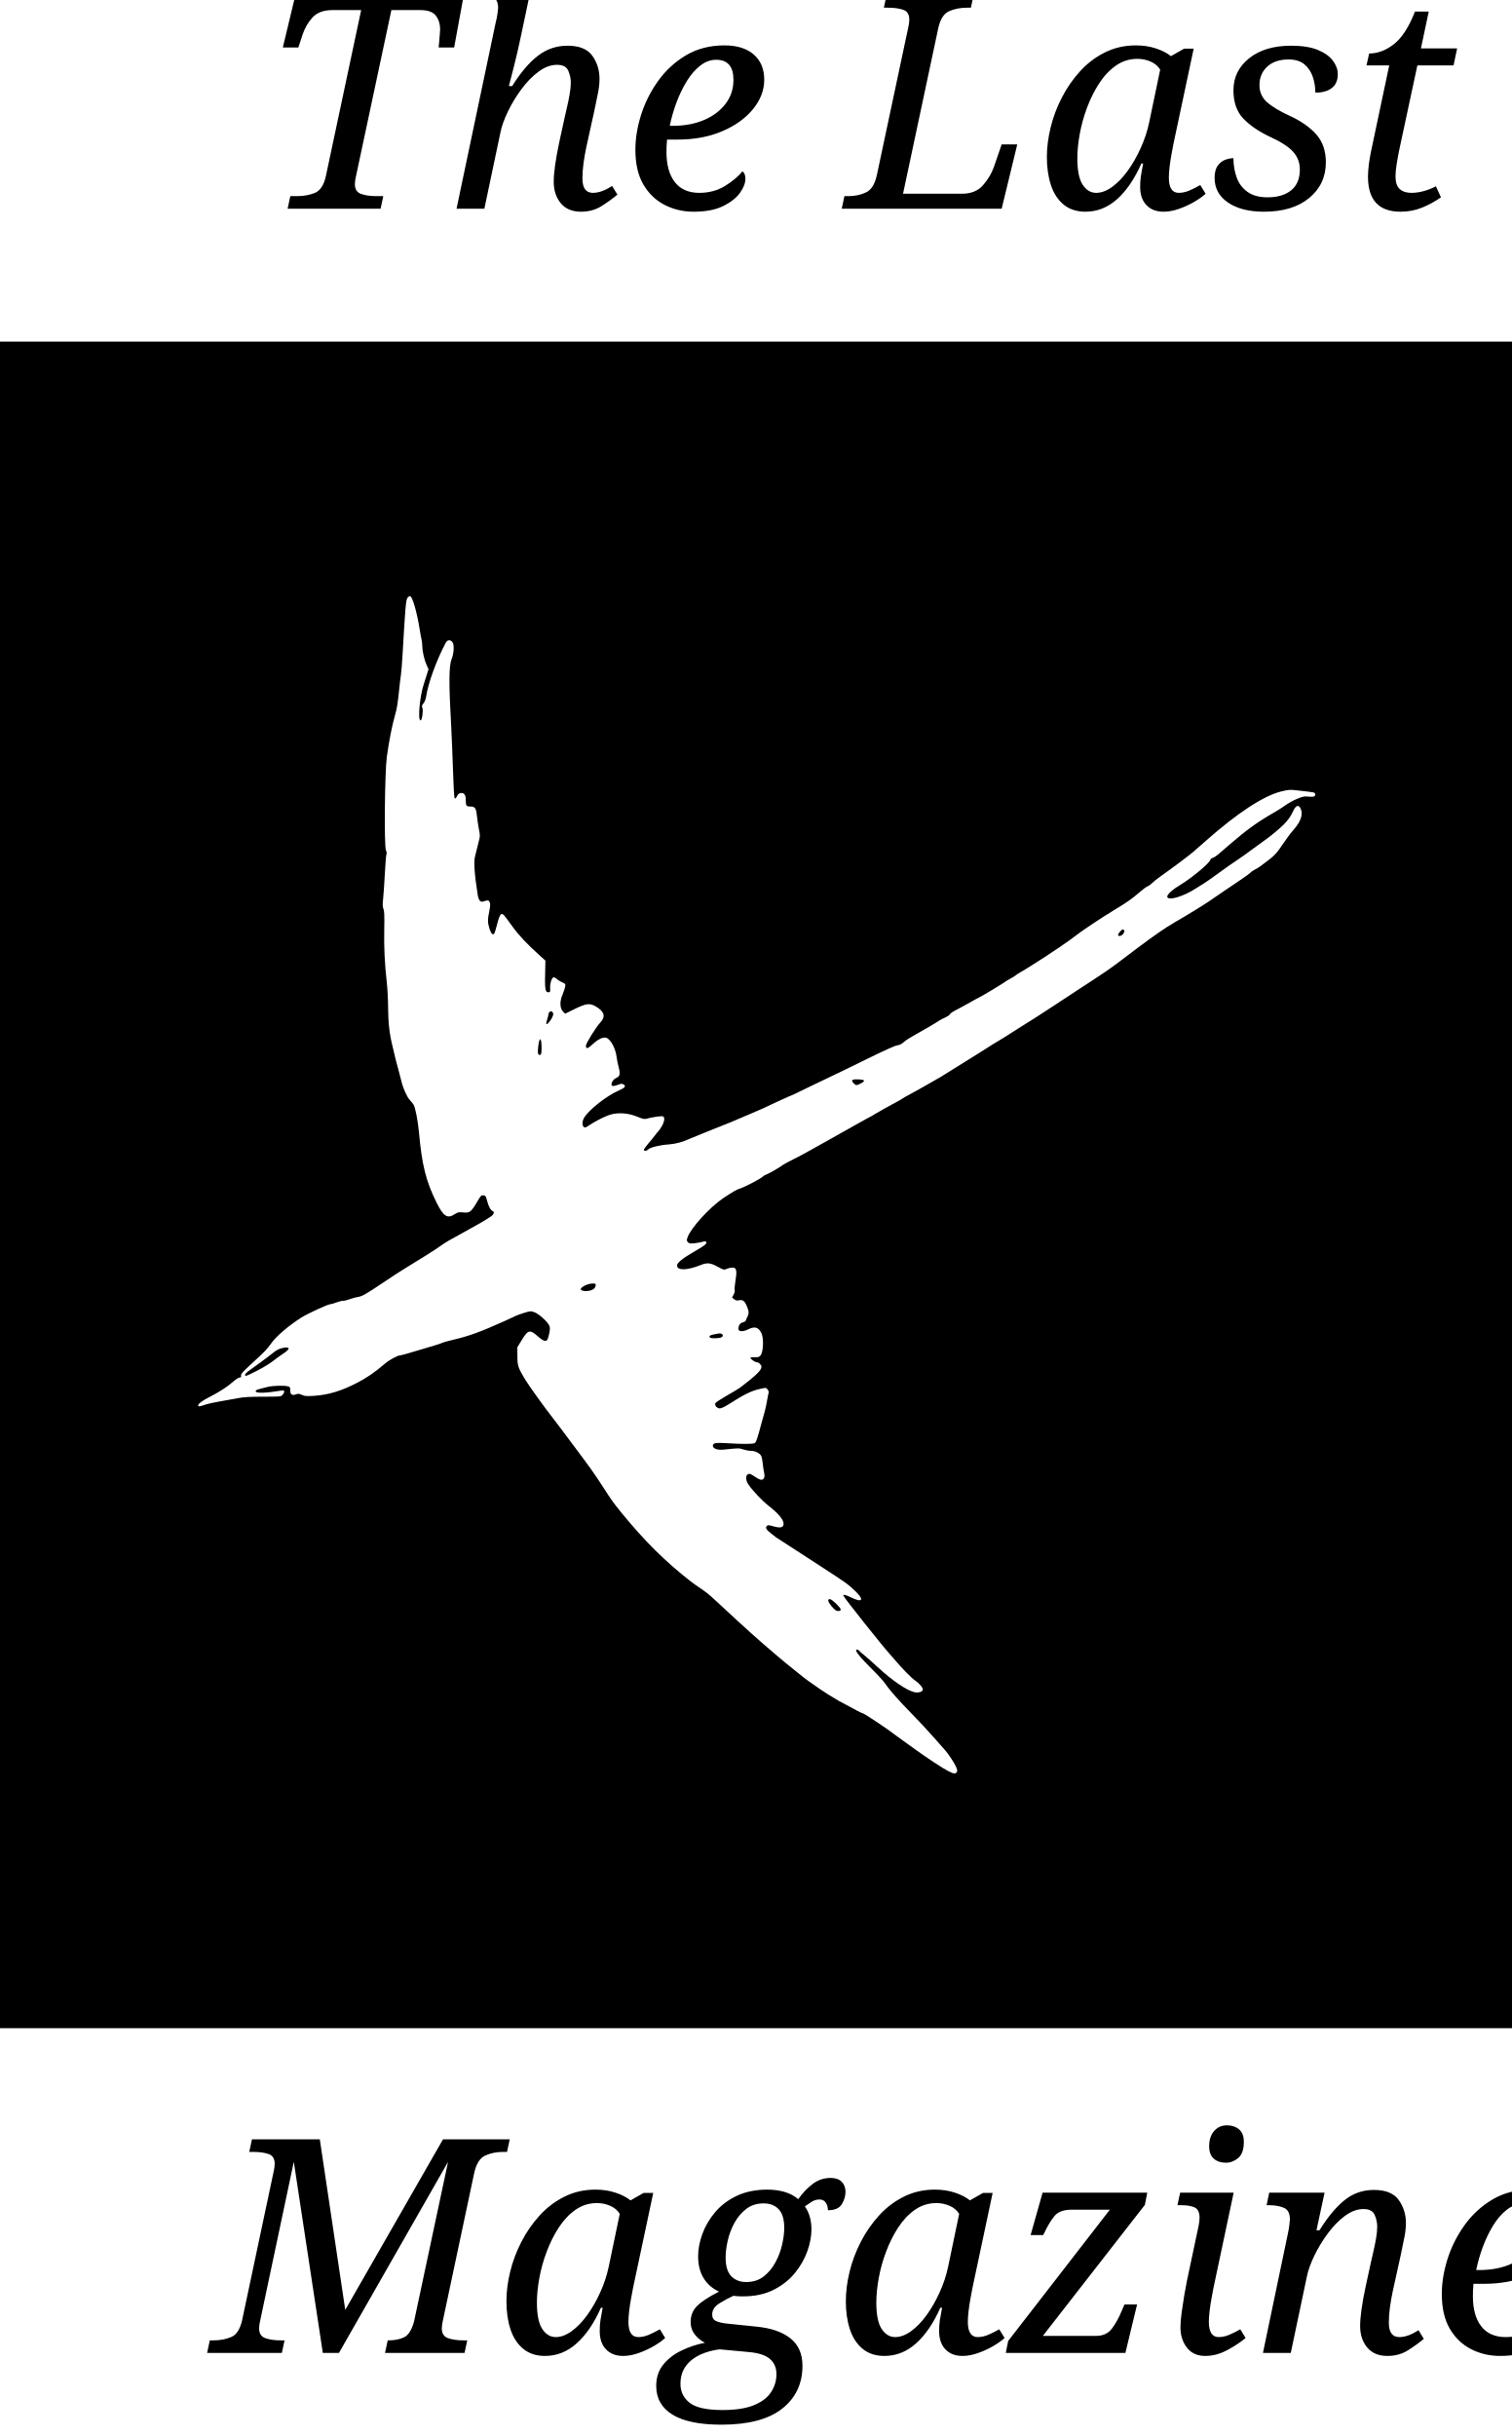
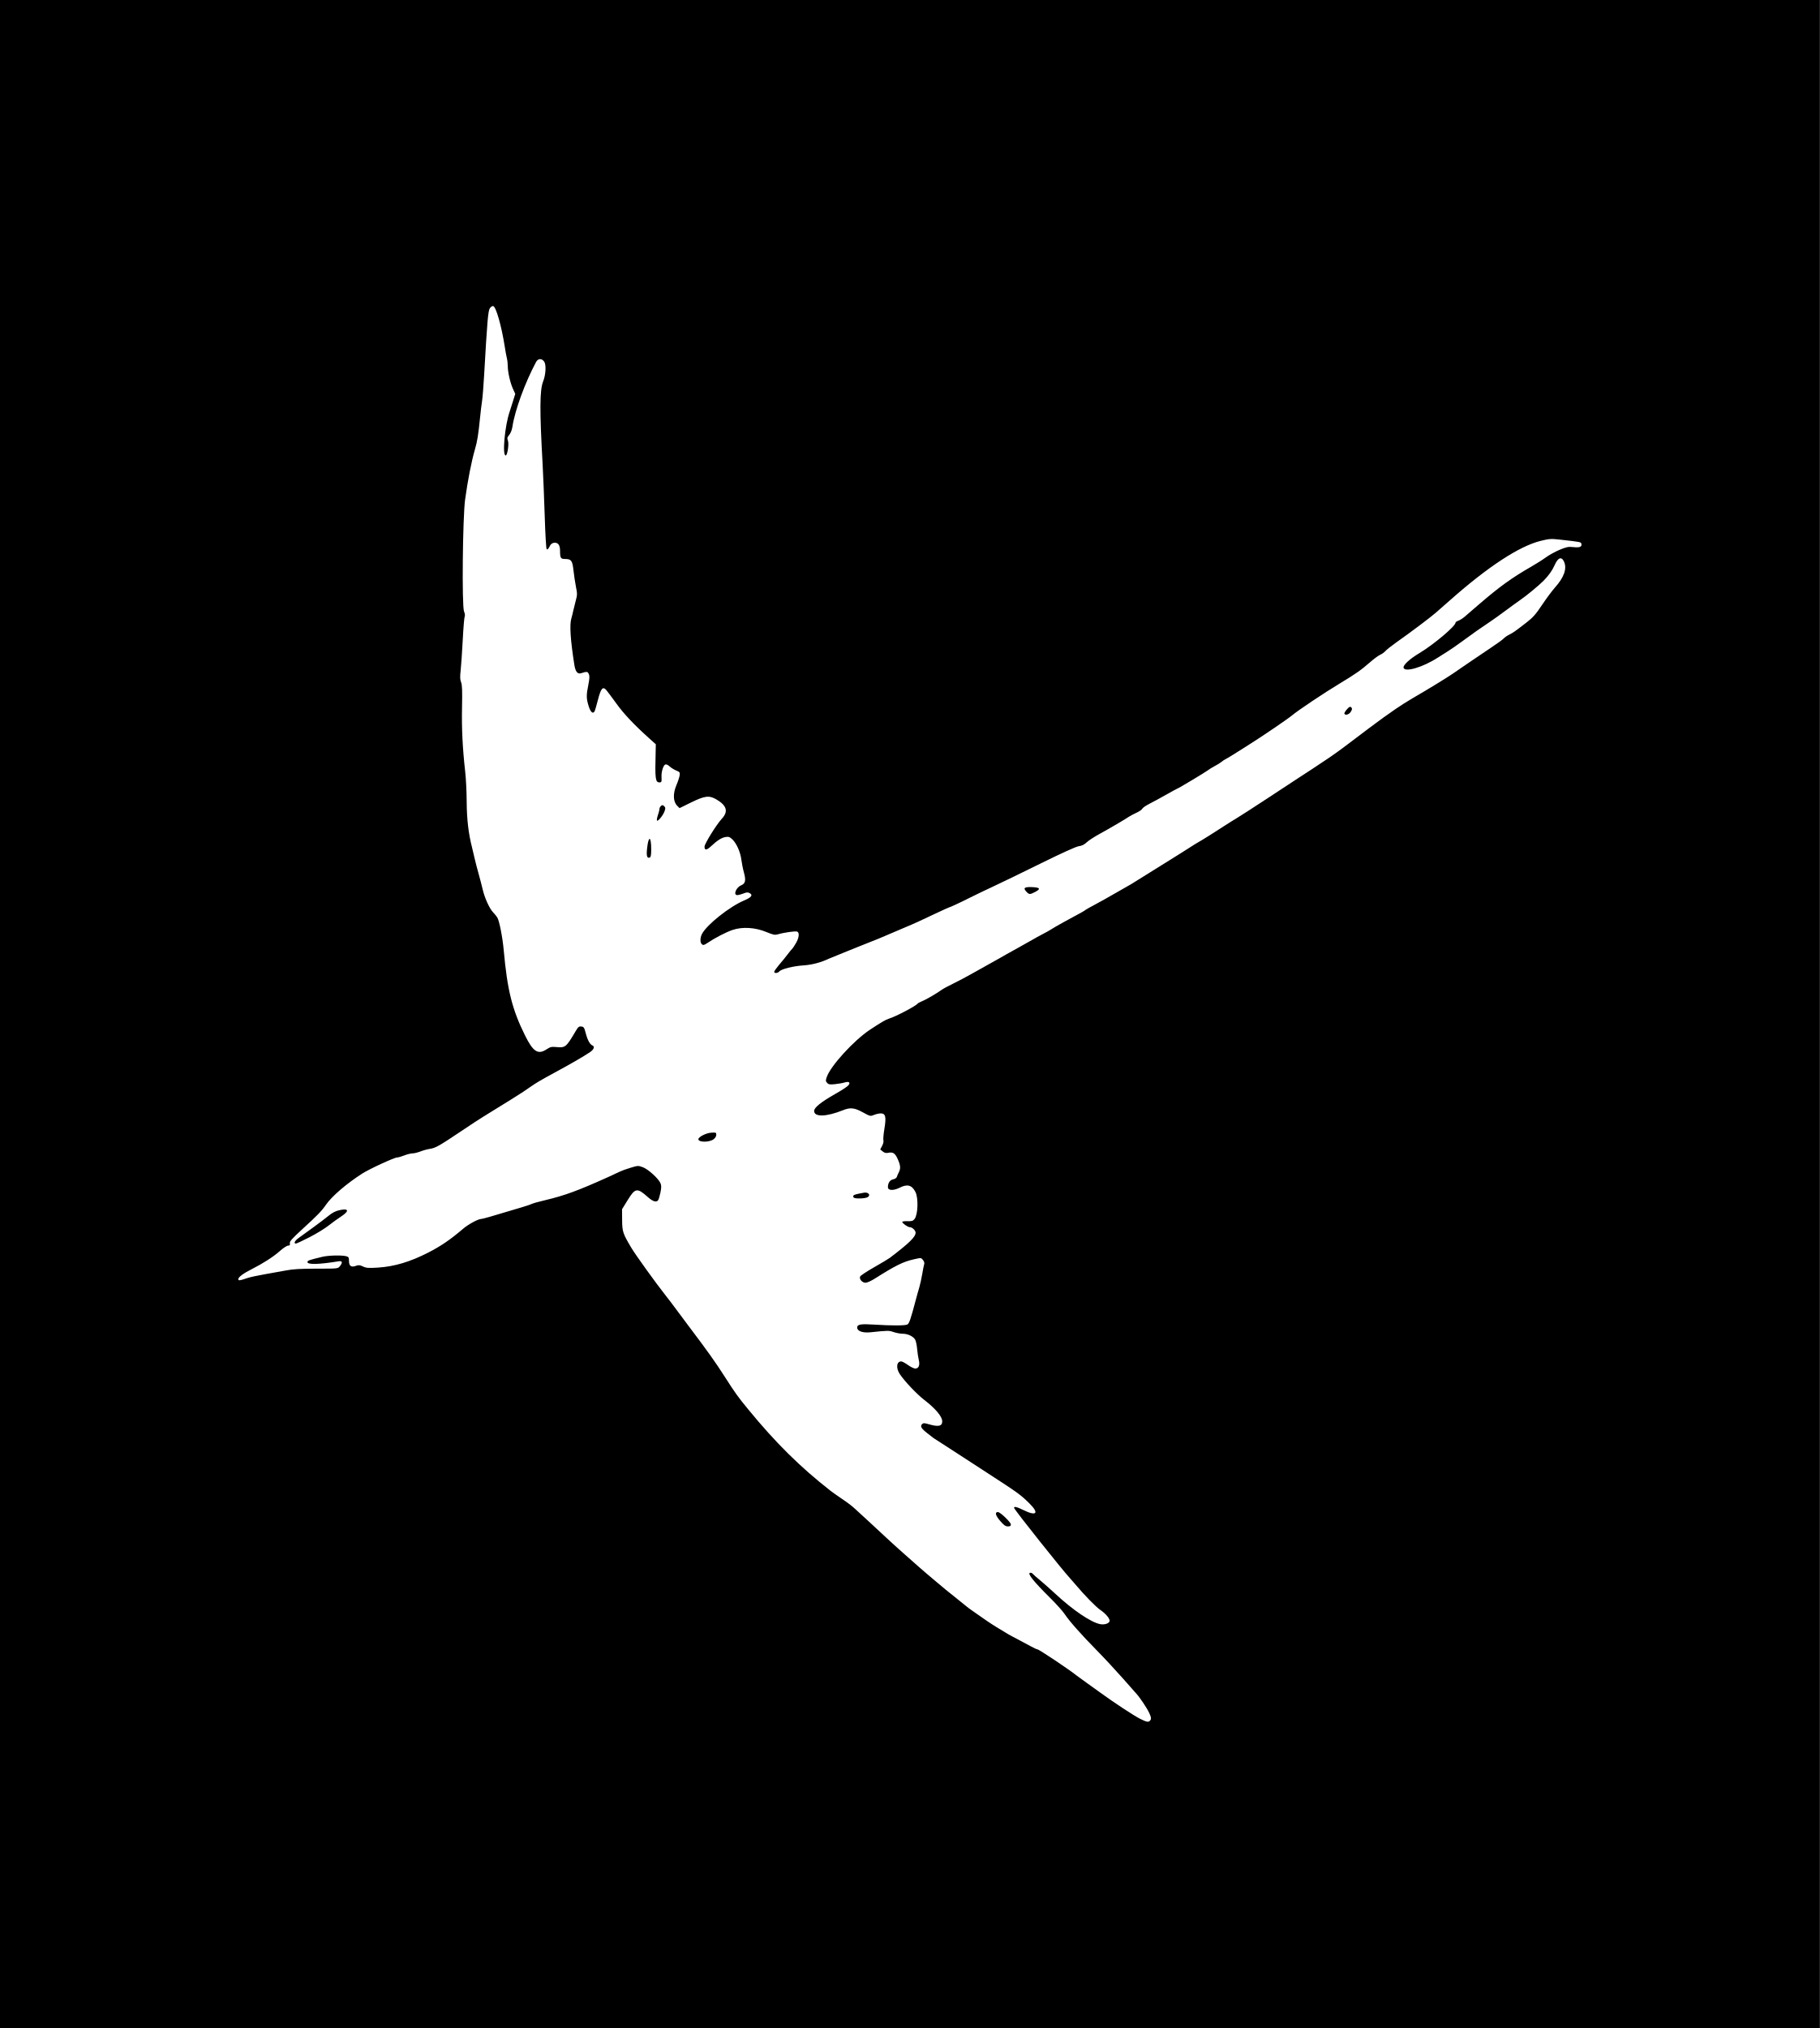
- <svg xmlns="http://www.w3.org/2000/svg" viewBox="0 0 455 733.04" overflow="visible">
-   <text class="wm-bird-line" x="78.28" y="62.8" style="font-family: garamond-premier-pro, 'Playfair Display', Georgia, serif; font-style: italic; font-weight: 400; font-size: 90px; letter-spacing: 0">The Last</text>
-   <path class="wm-bird-box" fill="currentColor" fill-rule="evenodd" transform="translate(0 102.8) scale(1.04) translate(-6 -6)" d="M6 6L444 6L444 494L6 494ZM280.36 419.58C278.89 418.84 273.92 415.57 270.83 413.31C270.13 412.8 268.63 411.73 267.5 410.92C266.37 410.11 265.33 409.36 265.2 409.25C263.48 407.85 256.07 402.89 255.69 402.89C255.54 402.89 254.78 402.54 254.01 402.11C253.25 401.69 251.9 400.97 251.02 400.51C250.13 400.06 249.08 399.49 248.67 399.25C246.62 398.05 244.6 396.79 243.5 396.02C240.38 393.87 239.03 392.91 238.69 392.61C238.48 392.43 237.37 391.53 236.22 390.62C235.07 389.71 233.9 388.77 233.63 388.54C233.36 388.31 232.03 387.19 230.67 386.06C229.32 384.93 227.71 383.55 227.1 383C226.49 382.46 224.82 380.98 223.4 379.73C221.97 378.47 220.09 376.76 219.2 375.92C218.32 375.08 216.49 373.38 215.14 372.15C213.78 370.91 212.26 369.52 211.76 369.05C211.27 368.58 210.16 367.71 209.3 367.13C207.49 365.9 206.44 365.16 205.9 364.74C198.58 359.02 192.6 353.11 186.04 345.09C183.59 342.11 182.96 341.23 180.52 337.42C178.12 333.67 176.42 331.29 171.59 324.89C170.18 323.01 168.69 321.01 168.28 320.45C167.87 319.88 166.92 318.64 166.17 317.69C164.05 315.03 158.99 308 158 306.35C155.9 302.83 155.75 302.38 155.73 299.57L155.71 296.98L157.04 294.82C158.87 291.84 159.34 291.76 161.88 294.02C163.11 295.12 163.95 295.39 164.39 294.82C164.52 294.65 164.77 293.82 164.95 292.98C165.19 291.78 165.2 291.28 164.97 290.74C164.51 289.62 162.01 287.35 160.72 286.87C159.6 286.46 159.52 286.46 157.76 287C156.76 287.3 155.67 287.69 155.34 287.86C155 288.03 153.61 288.68 152.25 289.29C145.13 292.5 141.88 293.69 137.33 294.77C135.77 295.14 134.29 295.54 134.04 295.68C133.79 295.81 132.84 296.13 131.94 296.4C131.04 296.67 129.64 297.09 128.83 297.33C124.49 298.65 122.13 299.32 121.8 299.32C121.07 299.33 118.72 300.6 117.49 301.65C114.36 304.32 112.15 305.83 109.03 307.43C104.67 309.65 100.96 310.76 97 311.02C94.65 311.17 94.14 311.13 93.35 310.75C92.59 310.39 92.3 310.37 91.67 310.6C90.54 311.03 89.99 310.64 89.99 309.43C89.99 308.57 89.9 308.43 89.31 308.28C88.18 308 85.02 308.08 83.57 308.43C80.34 309.21 80 309.33 80 309.69C80 310.34 82.76 310.28 87.46 309.51C88.41 309.35 88.53 309.79 87.79 310.7C87.32 311.28 87.28 311.28 82.18 311.28C78.4 311.28 76.49 311.39 74.94 311.69C73.79 311.91 71.46 312.33 69.77 312.62C68.07 312.91 66.18 313.32 65.57 313.53C63.72 314.17 63.35 314.21 63.35 313.8C63.35 313.32 64.58 312.4 66.56 311.41C69.29 310.03 71.8 308.42 73.34 307.05C74.15 306.33 75.05 305.73 75.34 305.73C75.75 305.73 75.84 305.61 75.76 305.18C75.67 304.73 76.24 304.09 78.81 301.73C82.44 298.42 83.42 297.41 84.48 295.86C85.88 293.85 89.4 290.82 93.16 288.41C94.92 287.28 100.91 284.52 101.6 284.52C101.85 284.52 102.61 284.3 103.3 284.03C103.99 283.76 104.88 283.54 105.28 283.54C105.67 283.54 106.53 283.33 107.18 283.08C107.83 282.82 108.86 282.54 109.47 282.45C110.81 282.25 111.7 281.75 116.93 278.24C119.16 276.74 121.52 275.19 122.19 274.79C123.85 273.78 127.6 271.46 128.95 270.61C131.84 268.79 132.37 268.45 133.59 267.58C134.91 266.64 136.17 265.9 139.55 264.07C143.48 261.94 146.31 260.31 148 259.18C148.94 258.55 149.21 257.81 148.57 257.56C147.99 257.34 147.39 256.24 146.97 254.61C146.62 253.26 146.5 253.07 145.91 253.01C145.35 252.94 145.15 253.11 144.55 254.12C142.25 258.02 142.07 258.17 139.85 257.95C138.75 257.85 138.42 257.92 137.58 258.48C135.49 259.86 134.32 259.12 132.36 255.16C129.26 248.92 128.1 244.26 127.24 234.71C126.95 231.49 126.16 227.48 125.67 226.75C125.47 226.45 125.01 225.88 124.63 225.48C123.78 224.57 122.63 222.03 122.18 220.06C121.99 219.24 121.54 217.5 121.18 216.22C120.81 214.93 120.37 213.21 120.19 212.39C120.01 211.58 119.75 210.47 119.61 209.93C118.75 206.61 118.34 203.09 118.32 198.95C118.31 196.58 118.15 193.31 117.96 191.68C117.33 186.05 117.09 181.3 117.2 176.14C117.28 172.17 117.23 170.78 116.97 170.16C116.72 169.54 116.69 168.88 116.87 167.32C116.99 166.21 117.22 162.91 117.37 160C117.52 157.08 117.73 154.54 117.84 154.35C117.96 154.14 117.89 153.62 117.68 153.13C117.14 151.83 117.35 130.61 117.94 126.21C118.56 121.67 119.46 117.05 120.31 114.12C120.88 112.16 121.12 110.65 121.54 106.48C121.68 105.05 121.9 103.22 122.03 102.41C122.15 101.6 122.38 98.82 122.52 96.24C123.27 83.15 123.47 80.83 123.89 80.19C124.11 79.85 124.47 79.6 124.69 79.65C125.38 79.78 126.7 84.42 127.49 89.46C127.64 90.48 127.87 91.7 127.99 92.18C128.11 92.65 128.21 93.54 128.21 94.15C128.22 95.6 128.81 98.16 129.48 99.62L130.01 100.78L129.45 102.58C129.15 103.57 128.8 104.66 128.68 105C127.5 108.39 126.83 115.6 127.71 115.6C128.12 115.6 128.54 112.83 128.25 112.05C128.02 111.44 128.06 111.25 128.56 110.65C128.88 110.26 129.21 109.45 129.31 108.78C129.91 104.76 132.32 98.16 135.02 93.1C135.5 92.22 136.43 92.19 136.99 93.05C137.49 93.8 137.35 96.2 136.72 97.78C135.89 99.85 135.86 104.69 136.6 117.82C136.74 120.33 136.96 125.88 137.1 130.14C137.23 134.41 137.44 138 137.56 138.12C137.77 138.33 137.96 138.13 138.45 137.18C138.59 136.91 138.99 136.65 139.34 136.61C140.3 136.5 140.79 137.14 140.79 138.53C140.79 140.26 140.94 140.51 142 140.51C143.48 140.51 143.76 140.88 144.02 143.23C144.14 144.38 144.41 146.15 144.61 147.17C144.95 148.84 144.95 149.16 144.58 150.5C144.36 151.31 144.09 152.42 143.97 152.96C143.86 153.51 143.65 154.34 143.51 154.81C143.05 156.35 143.29 160.03 144.24 166.03C144.5 167.63 145.01 168.26 145.84 168C147.25 167.55 147.43 167.57 147.71 168.2C147.93 168.68 147.9 169.25 147.6 170.78C147.09 173.28 147.1 174.08 147.67 175.9C148.12 177.35 148.67 177.86 149.08 177.2C149.19 177.03 149.56 175.78 149.9 174.44C150.63 171.59 151.09 171.07 151.96 172.1C152.26 172.45 153.33 173.89 154.35 175.3C156.13 177.77 158.56 180.35 162.15 183.58L163.84 185.1L163.8 186.91C163.62 193.47 163.73 194.27 164.74 194.27C165.22 194.27 165.27 194.12 165.21 192.88C165.15 191.74 165.64 190.15 166.11 189.97C166.36 189.87 166.75 190.04 167.15 190.42C167.5 190.75 168.22 191.19 168.74 191.41C169.62 191.77 169.68 191.86 169.57 192.6C169.5 193.04 169.15 194.12 168.77 195C167.93 196.98 168.01 198.92 168.97 199.87L169.55 200.46L172.34 199.09C175.64 197.48 176.68 197.35 178.41 198.36C180.93 199.84 181.34 201.27 179.73 203.01C178.41 204.44 175.56 209.04 175.56 209.73C175.56 210.66 176.06 210.63 177.12 209.64C178.63 208.22 179.67 207.57 180.64 207.41C181.36 207.29 181.63 207.39 182.26 207.98C183.26 208.92 184.21 211.06 184.43 212.89C184.53 213.7 184.8 215.07 185.04 215.93C185.57 217.88 185.41 218.61 184.35 219.05C183.15 219.55 182.43 221.39 183.44 221.39C183.71 221.39 184.37 221.22 184.9 221.01C185.66 220.7 185.99 220.68 186.4 220.9C187.28 221.37 186.87 221.93 185.09 222.68C181.56 224.18 176.11 228.51 174.95 230.74C174.47 231.68 174.46 232.83 174.94 233.23C175.25 233.49 175.48 233.43 176.24 232.92C178.04 231.7 180.74 230.3 182.32 229.77C184.68 228.97 187.77 229.16 190.44 230.27C192.16 230.98 192.49 231.04 193.28 230.81C194.7 230.39 197.42 230.01 197.85 230.17C198.45 230.4 198.33 231.64 197.57 232.94C197.21 233.58 196.78 234.21 196.63 234.34C196.48 234.48 195.98 235.09 195.52 235.7C195.06 236.31 194.15 237.43 193.5 238.18C192.86 238.94 192.33 239.69 192.33 239.85C192.33 240.26 193.2 240.2 193.56 239.76C194.04 239.18 196.91 238.46 199.41 238.3C201.46 238.16 203.56 237.61 205.52 236.68C205.79 236.55 207.29 235.94 208.85 235.32C210.41 234.71 212.18 233.99 212.79 233.73C213.4 233.47 214.68 232.96 215.63 232.6C216.58 232.24 218.19 231.58 219.2 231.13C220.22 230.68 222.16 229.86 223.52 229.29C224.88 228.72 226.43 228.05 226.97 227.79C227.52 227.54 229.39 226.66 231.13 225.84C232.87 225.02 234.35 224.35 234.41 224.35C234.6 224.35 237.22 223.13 239.43 222.01C240.58 221.43 243.08 220.23 244.97 219.35C246.87 218.47 252.07 215.95 256.52 213.75C261.59 211.25 265 209.7 265.65 209.62C266.36 209.54 266.94 209.25 267.54 208.69C268.01 208.24 269.46 207.31 270.74 206.61C272.78 205.51 276.8 203.15 277.9 202.41C278.1 202.27 278.83 201.9 279.52 201.57C280.21 201.25 280.85 200.81 280.93 200.6C281.01 200.38 281.78 199.85 282.63 199.42C283.49 198.99 285.33 197.99 286.73 197.19C288.13 196.4 289.32 195.75 289.38 195.75C289.56 195.75 296.24 191.74 296.76 191.32C297.03 191.1 297.75 190.66 298.36 190.34C298.97 190.02 299.7 189.57 299.97 189.34C300.24 189.11 300.63 188.84 300.83 188.75C301.03 188.66 301.95 188.12 302.86 187.55C303.78 186.97 305.22 186.07 306.07 185.53C309.55 183.35 315.83 179.09 316.98 178.13C318.51 176.86 324.61 172.78 328.57 170.39C332.29 168.15 333.56 167.25 335.72 165.37C336.67 164.54 337.78 163.72 338.19 163.55C338.6 163.38 339.15 162.98 339.43 162.66C339.71 162.35 340.79 161.48 341.85 160.73C345.59 158.09 350.05 154.74 351.5 153.49C352.3 152.79 353.91 151.38 355.07 150.36C364.09 142.38 371.65 137.43 376.76 136.16C378.9 135.63 379.29 135.61 381.45 135.85C386.56 136.42 386.51 136.41 386.61 136.91C386.74 137.6 386.18 137.81 384.66 137.65C383.47 137.52 383.03 137.61 381.38 138.29C380.33 138.73 378.84 139.55 378.07 140.11C377.29 140.68 375.72 141.68 374.56 142.34C369.97 144.96 366.82 147.23 362.07 151.33C360.6 152.6 359.01 153.97 358.53 154.38C358.06 154.79 357.37 155.23 356.99 155.36C356.62 155.49 356.31 155.7 356.31 155.83C356.31 156.67 351.07 161.09 347.6 163.17C345.29 164.55 343.68 166.03 343.8 166.65C344.03 167.87 348.45 166.58 352.05 164.24C352.61 163.87 353.61 163.24 354.26 162.85C354.92 162.45 356.56 161.32 357.92 160.32C360.74 158.25 362.18 157.24 364.46 155.72C365.35 155.13 367.1 153.88 368.35 152.94C369.61 152 371.2 150.85 371.89 150.37C373.44 149.31 376.36 146.89 377.53 145.71C378.74 144.48 379.58 143.29 380.16 141.99C380.97 140.15 381.82 139.84 382.42 141.15C383.18 142.82 382.44 144.92 380.23 147.39C379.55 148.15 378.16 150.02 377.14 151.55C375.62 153.83 374.94 154.59 373.38 155.8C370.41 158.09 370.31 158.16 369.24 158.71C368.69 158.99 368.08 159.41 367.89 159.65C367.69 159.88 366.31 160.89 364.82 161.87C363.33 162.86 361.33 164.21 360.38 164.87C359.43 165.52 358.21 166.35 357.67 166.72C357.13 167.08 356.25 167.68 355.72 168.06C354.51 168.91 349.34 172.08 346.12 173.93C344.79 174.7 342.85 175.93 341.81 176.66C340.77 177.39 339.48 178.29 338.95 178.67C337.97 179.35 333.56 182.66 329.68 185.61C328.53 186.48 326.82 187.71 325.89 188.33C321.89 191.01 321.2 191.46 318.58 193.15C318.11 193.46 314.78 195.64 311.19 198.01C307.59 200.37 304.14 202.6 303.51 202.96C302.88 203.33 301.65 204.1 300.76 204.68C298.72 206.02 294.91 208.41 294.56 208.57C294.41 208.64 293.96 208.91 293.55 209.17C293.15 209.43 292.2 210.03 291.46 210.5C290.71 210.96 289.71 211.6 289.24 211.9C288.76 212.2 287.68 212.88 286.82 213.41C284.9 214.59 283.79 215.28 281.09 216.98C278.11 218.86 278.29 218.75 275.31 220.43C273.81 221.27 272.26 222.16 271.85 222.4C271.45 222.64 270.34 223.25 269.39 223.75C268.44 224.24 267.5 224.78 267.29 224.93C267.09 225.09 266.7 225.34 266.43 225.48C263.54 227.02 259.64 229.19 259.14 229.54C258.79 229.78 257.73 230.38 256.79 230.86C255.85 231.35 254.92 231.87 254.72 232C254.51 232.13 252.74 233.13 250.77 234.22C248.8 235.3 247.03 236.3 246.82 236.44C246.62 236.57 245.62 237.13 244.6 237.68C243.59 238.23 241.59 239.35 240.17 240.16C238.74 240.98 236.63 242.09 235.48 242.65C234.33 243.2 233.05 243.89 232.64 244.18C231.38 245.08 228.99 246.48 227.97 246.9C227.43 247.12 226.93 247.39 226.86 247.49C226.44 248.07 221.6 250.62 219.97 251.11C219.2 251.34 218.03 252.03 215.37 253.79C211.48 256.38 205.95 262.43 204.99 265.14C204.69 266 204.69 266.16 205.07 266.57C205.42 266.96 205.71 267.01 206.98 266.88C207.8 266.8 208.85 266.61 209.3 266.47C210.36 266.15 210.76 266.5 210.15 267.2C209.91 267.49 208.49 268.41 207 269.25C203.62 271.17 201.94 272.52 201.94 273.32C201.94 274.84 204.84 274.77 208.89 273.15C210.66 272.44 211.64 272.55 213.68 273.67C215.43 274.63 215.49 274.64 216.34 274.29C216.82 274.08 217.56 273.92 217.97 273.92C219.14 273.92 219.33 274.74 218.85 277.65C218.63 278.96 218.53 280.21 218.62 280.44C218.7 280.67 218.57 281.24 218.31 281.72L217.85 282.59L218.44 283.07C218.87 283.42 219.24 283.51 219.73 283.41C220.91 283.15 221.43 283.49 222.07 284.93C222.75 286.47 222.8 287.17 222.3 288.14C222.1 288.53 221.89 289.02 221.83 289.24C221.76 289.45 221.37 289.7 220.95 289.79C220.18 289.94 219.7 290.66 219.7 291.67C219.7 292.5 221.02 292.55 222.52 291.8C224.38 290.86 225.46 291.15 226.32 292.82C227.06 294.26 226.94 298.22 226.13 299.3C225.74 299.8 225.49 299.89 224.41 299.85C223.72 299.82 223.15 299.91 223.15 300.04C223.15 300.35 224.49 301.29 224.92 301.29C225.54 301.29 226.36 302.05 226.36 302.62C226.36 303.64 224.83 305.13 220.17 308.67C219.82 308.93 218.13 309.95 216.4 310.93C214.68 311.91 213.16 312.91 213.03 313.14C212.71 313.75 213.49 314.67 214.32 314.67C214.67 314.67 215.64 314.24 216.47 313.72C221.49 310.54 223.35 309.61 225.94 309.03C227.68 308.63 227.68 308.63 228.14 309.19C228.39 309.51 228.53 309.93 228.44 310.15C228.36 310.36 228.15 311.43 227.97 312.51C227.79 313.6 227.47 315.04 227.27 315.72C227.06 316.4 226.64 317.9 226.34 319.05C225.18 323.44 224.82 324.49 224.37 324.72C223.85 325 220.61 325.01 216.37 324.74C213.15 324.53 212.3 324.68 212.3 325.45C212.3 326.31 213.62 326.78 215.49 326.59C219.78 326.14 219.91 326.14 221.08 326.54C221.73 326.76 222.7 326.94 223.26 326.94C224.54 326.94 225.9 327.62 226.3 328.45C226.47 328.81 226.67 329.81 226.74 330.67C226.82 331.54 226.99 332.7 227.13 333.26C227.44 334.49 227.1 335.32 226.29 335.32C225.98 335.32 225.19 334.94 224.52 334.46C223.86 333.99 223.13 333.6 222.91 333.6C221.76 333.6 221.59 335.22 222.58 336.68C223.77 338.44 226.67 341.49 228.43 342.85C231.15 344.94 232.77 346.87 232.77 348.02C232.77 349.18 231.87 349.39 229.63 348.74C228.46 348.4 228.23 348.39 227.92 348.69C227.41 349.2 227.72 349.74 229.16 350.86C229.85 351.4 230.54 351.93 230.67 352.04C230.81 352.14 231.45 352.56 232.1 352.96C232.75 353.37 235.3 355.01 237.77 356.63C240.24 358.24 242.98 360.02 243.86 360.59C250.9 365.15 251.58 365.64 253.67 367.68C256.19 370.15 255.51 370.95 252.25 369.34C250.76 368.59 249.92 368.42 250.08 368.87C250.28 369.49 261.86 384.03 263.64 385.91C263.82 386.1 264.34 386.69 264.79 387.23C267.03 389.89 269.75 392.67 270.82 393.4C272.19 394.33 273.24 395.63 273.04 396.15C272.83 396.7 271.78 397.01 270.79 396.82C268.6 396.41 264.22 393.45 260.01 389.53C258.79 388.4 257.13 386.93 256.32 386.26C255.5 385.6 254.71 384.89 254.54 384.69C254.38 384.5 254.07 384.4 253.85 384.49C253.29 384.7 254.91 386.71 258.53 390.29C260.09 391.83 261.75 393.66 262.21 394.36C263.36 396.09 266.16 399.26 269.92 403.08C271.66 404.85 274.47 407.87 276.17 409.79C277.86 411.71 279.37 413.42 279.52 413.58C280.37 414.51 282.05 417.03 282.57 418.15C283.03 419.14 283.11 419.55 282.91 419.86C282.51 420.5 282.09 420.46 280.36 419.58ZM249.29 372.83C249.29 372.3 246.73 369.85 246.18 369.85C245.38 369.85 245.57 370.63 246.69 371.95C247.6 373.01 248 373.3 248.57 373.3C249.11 373.3 249.29 373.19 249.29 372.83ZM80.48 303.72C82.12 302.88 84.17 301.63 85.05 300.93C85.94 300.23 87.3 299.24 88.08 298.74C90.17 297.37 89.95 296.68 87.6 297.23C86.76 297.42 85.91 297.86 85.13 298.51C84.48 299.05 82.78 300.34 81.36 301.37C79.93 302.4 78.35 303.55 77.84 303.92C76.93 304.58 76.62 305.24 77.22 305.24C77.38 305.24 78.85 304.56 80.48 303.72ZM214.89 294.04C215.61 293.52 214.94 292.82 213.92 293C211.48 293.43 211.1 293.6 211.44 294.14C211.67 294.52 214.35 294.44 214.89 294.04ZM177.75 280.14C178.13 279.86 178.39 279.42 178.39 279.07C178.39 278.52 178.32 278.49 177.16 278.56C175.96 278.63 174.08 279.59 174.08 280.13C174.08 280.91 176.71 280.92 177.75 280.14ZM255.09 220.65C256.53 219.92 256.35 219.56 254.49 219.47C252.58 219.38 252.18 219.66 252.99 220.53C253.69 221.28 253.85 221.29 255.09 220.65ZM162.73 210.33C162.72 207.14 162.08 207.01 161.74 210.14C161.54 211.96 161.72 212.6 162.38 212.35C162.64 212.25 162.73 211.74 162.73 210.33ZM165.94 201.21C166.19 200.51 166.18 200.32 165.85 200C165.54 199.68 165.4 199.67 165.09 199.93C164.88 200.1 164.71 200.44 164.71 200.68C164.71 200.92 164.54 201.58 164.34 202.15C164.14 202.73 164.04 203.31 164.12 203.44C164.32 203.76 165.57 202.24 165.94 201.21ZM331.15 177.2C331.46 176.65 331.47 176.47 331.2 176.21C330.94 175.95 330.75 176.05 330.15 176.71C329.75 177.16 329.49 177.64 329.57 177.77C329.85 178.22 330.77 177.89 331.15 177.2Z" />
-   <text class="wm-bird-line" x="64.13" y="708.04" style="font-family: garamond-premier-pro, 'Playfair Display', Georgia, serif; font-style: italic; font-weight: 400; font-size: 90px; letter-spacing: 0">Magazine</text>
+ <svg xmlns="http://www.w3.org/2000/svg" viewBox="6 6 438 488" overflow="visible">
+   <path class="wm-bird-box" fill="currentColor" fill-rule="evenodd" d="M6 6L444 6L444 494L6 494ZM280.36 419.58C278.89 418.84 273.92 415.57 270.83 413.31C270.13 412.8 268.63 411.73 267.5 410.92C266.37 410.11 265.33 409.36 265.2 409.25C263.48 407.85 256.07 402.89 255.69 402.89C255.54 402.89 254.78 402.54 254.01 402.11C253.25 401.69 251.9 400.97 251.02 400.51C250.13 400.06 249.08 399.49 248.67 399.25C246.62 398.05 244.6 396.79 243.5 396.02C240.38 393.87 239.03 392.91 238.69 392.61C238.48 392.43 237.37 391.53 236.22 390.62C235.07 389.71 233.9 388.77 233.63 388.54C233.36 388.31 232.03 387.19 230.67 386.06C229.32 384.93 227.71 383.55 227.1 383C226.49 382.46 224.82 380.98 223.4 379.73C221.97 378.47 220.09 376.76 219.2 375.92C218.32 375.08 216.49 373.38 215.14 372.15C213.78 370.91 212.26 369.52 211.76 369.05C211.27 368.58 210.16 367.71 209.3 367.13C207.49 365.9 206.44 365.16 205.9 364.74C198.58 359.02 192.6 353.11 186.04 345.09C183.59 342.11 182.96 341.23 180.52 337.42C178.12 333.67 176.42 331.29 171.59 324.89C170.18 323.01 168.69 321.01 168.28 320.45C167.87 319.88 166.92 318.64 166.17 317.69C164.05 315.03 158.99 308 158 306.35C155.9 302.83 155.75 302.38 155.73 299.57L155.71 296.98L157.04 294.82C158.87 291.84 159.34 291.76 161.88 294.02C163.11 295.12 163.95 295.39 164.39 294.82C164.52 294.65 164.77 293.82 164.95 292.98C165.19 291.78 165.2 291.28 164.97 290.74C164.51 289.62 162.01 287.35 160.72 286.87C159.6 286.46 159.52 286.46 157.76 287C156.76 287.3 155.67 287.69 155.34 287.86C155 288.03 153.61 288.68 152.25 289.29C145.13 292.5 141.88 293.69 137.33 294.77C135.77 295.14 134.29 295.54 134.04 295.68C133.79 295.81 132.84 296.13 131.94 296.4C131.04 296.67 129.64 297.09 128.83 297.33C124.49 298.65 122.13 299.32 121.8 299.32C121.07 299.33 118.72 300.6 117.49 301.65C114.36 304.32 112.15 305.83 109.03 307.43C104.67 309.65 100.96 310.76 97 311.02C94.65 311.17 94.14 311.13 93.35 310.75C92.59 310.39 92.3 310.37 91.67 310.6C90.54 311.03 89.99 310.64 89.99 309.43C89.99 308.57 89.9 308.43 89.31 308.28C88.18 308 85.02 308.08 83.57 308.43C80.34 309.21 80 309.33 80 309.69C80 310.34 82.76 310.28 87.46 309.51C88.41 309.35 88.53 309.79 87.79 310.7C87.32 311.28 87.28 311.28 82.18 311.28C78.4 311.28 76.49 311.39 74.94 311.69C73.79 311.91 71.46 312.33 69.77 312.62C68.07 312.91 66.18 313.32 65.57 313.53C63.72 314.17 63.35 314.21 63.35 313.8C63.35 313.32 64.58 312.4 66.56 311.41C69.29 310.03 71.8 308.42 73.34 307.05C74.15 306.33 75.05 305.73 75.34 305.73C75.75 305.73 75.84 305.61 75.76 305.18C75.67 304.73 76.24 304.09 78.81 301.73C82.44 298.42 83.42 297.41 84.48 295.86C85.88 293.85 89.4 290.82 93.16 288.41C94.92 287.28 100.91 284.52 101.6 284.52C101.85 284.52 102.61 284.3 103.3 284.03C103.99 283.76 104.88 283.54 105.28 283.54C105.67 283.54 106.53 283.33 107.18 283.08C107.83 282.82 108.86 282.54 109.47 282.45C110.81 282.25 111.7 281.75 116.93 278.24C119.16 276.74 121.52 275.19 122.19 274.79C123.85 273.78 127.6 271.46 128.95 270.61C131.84 268.79 132.37 268.45 133.59 267.58C134.91 266.64 136.17 265.9 139.55 264.07C143.48 261.94 146.31 260.31 148 259.18C148.94 258.55 149.21 257.81 148.57 257.56C147.99 257.34 147.39 256.24 146.97 254.61C146.62 253.26 146.5 253.07 145.91 253.01C145.35 252.94 145.15 253.11 144.55 254.12C142.25 258.02 142.07 258.17 139.85 257.95C138.75 257.85 138.42 257.92 137.58 258.48C135.49 259.86 134.32 259.12 132.36 255.16C129.26 248.92 128.1 244.26 127.24 234.71C126.95 231.49 126.16 227.48 125.67 226.75C125.47 226.45 125.01 225.88 124.63 225.48C123.78 224.57 122.63 222.03 122.18 220.06C121.99 219.24 121.54 217.5 121.18 216.22C120.81 214.93 120.37 213.21 120.19 212.39C120.01 211.58 119.75 210.47 119.61 209.93C118.75 206.61 118.34 203.09 118.32 198.95C118.31 196.58 118.15 193.31 117.96 191.68C117.33 186.05 117.09 181.3 117.2 176.14C117.28 172.17 117.23 170.78 116.97 170.16C116.72 169.54 116.69 168.88 116.87 167.32C116.99 166.21 117.22 162.91 117.37 160C117.52 157.08 117.73 154.54 117.84 154.35C117.96 154.14 117.89 153.62 117.68 153.13C117.14 151.83 117.35 130.61 117.94 126.21C118.56 121.67 119.46 117.05 120.31 114.12C120.88 112.16 121.12 110.65 121.54 106.48C121.68 105.05 121.9 103.22 122.03 102.41C122.15 101.6 122.38 98.82 122.52 96.24C123.27 83.15 123.47 80.83 123.89 80.19C124.11 79.85 124.47 79.6 124.69 79.65C125.38 79.78 126.7 84.42 127.49 89.46C127.64 90.48 127.87 91.7 127.99 92.18C128.11 92.65 128.21 93.54 128.21 94.15C128.22 95.6 128.81 98.16 129.48 99.62L130.01 100.78L129.45 102.58C129.15 103.57 128.8 104.66 128.68 105C127.5 108.39 126.83 115.6 127.71 115.6C128.12 115.6 128.54 112.83 128.25 112.05C128.02 111.44 128.06 111.25 128.56 110.65C128.88 110.26 129.21 109.45 129.31 108.78C129.91 104.76 132.32 98.16 135.02 93.1C135.5 92.22 136.43 92.19 136.99 93.05C137.49 93.8 137.35 96.2 136.72 97.78C135.89 99.85 135.86 104.69 136.6 117.82C136.74 120.33 136.96 125.88 137.1 130.14C137.23 134.41 137.44 138 137.56 138.12C137.77 138.33 137.96 138.13 138.45 137.18C138.59 136.91 138.99 136.65 139.34 136.61C140.3 136.5 140.79 137.14 140.79 138.53C140.79 140.26 140.94 140.51 142 140.51C143.48 140.51 143.76 140.88 144.02 143.23C144.14 144.38 144.41 146.15 144.61 147.17C144.95 148.84 144.95 149.16 144.58 150.5C144.36 151.31 144.09 152.42 143.97 152.96C143.86 153.51 143.65 154.34 143.51 154.81C143.05 156.35 143.29 160.03 144.24 166.03C144.5 167.63 145.01 168.26 145.84 168C147.25 167.55 147.43 167.57 147.71 168.2C147.93 168.68 147.9 169.25 147.6 170.78C147.09 173.28 147.1 174.08 147.67 175.9C148.12 177.35 148.67 177.86 149.08 177.2C149.19 177.03 149.56 175.78 149.9 174.44C150.63 171.59 151.09 171.07 151.96 172.1C152.26 172.45 153.33 173.89 154.35 175.3C156.13 177.77 158.56 180.35 162.15 183.58L163.84 185.1L163.8 186.91C163.62 193.47 163.73 194.27 164.74 194.27C165.22 194.27 165.27 194.12 165.21 192.88C165.15 191.74 165.64 190.15 166.11 189.97C166.36 189.87 166.75 190.04 167.15 190.42C167.5 190.75 168.22 191.19 168.74 191.41C169.62 191.77 169.68 191.86 169.57 192.6C169.5 193.04 169.15 194.12 168.77 195C167.93 196.98 168.01 198.92 168.97 199.87L169.55 200.46L172.34 199.09C175.64 197.48 176.68 197.35 178.41 198.36C180.93 199.84 181.34 201.27 179.73 203.01C178.41 204.44 175.56 209.04 175.56 209.73C175.56 210.66 176.06 210.63 177.12 209.64C178.63 208.22 179.67 207.57 180.64 207.41C181.36 207.29 181.63 207.39 182.26 207.98C183.26 208.92 184.21 211.06 184.43 212.89C184.53 213.7 184.8 215.07 185.04 215.93C185.57 217.88 185.41 218.61 184.35 219.05C183.15 219.55 182.43 221.39 183.44 221.39C183.71 221.39 184.37 221.22 184.9 221.01C185.66 220.7 185.99 220.68 186.4 220.9C187.28 221.37 186.87 221.93 185.09 222.68C181.56 224.18 176.11 228.51 174.95 230.74C174.47 231.68 174.46 232.83 174.94 233.23C175.25 233.49 175.48 233.43 176.24 232.92C178.04 231.7 180.74 230.3 182.32 229.77C184.68 228.97 187.77 229.16 190.44 230.27C192.16 230.98 192.49 231.04 193.28 230.81C194.7 230.39 197.42 230.01 197.85 230.17C198.45 230.4 198.33 231.64 197.57 232.94C197.21 233.58 196.78 234.21 196.63 234.34C196.48 234.48 195.98 235.09 195.52 235.7C195.06 236.31 194.15 237.43 193.5 238.18C192.86 238.94 192.33 239.69 192.33 239.85C192.33 240.26 193.2 240.2 193.56 239.76C194.04 239.18 196.91 238.46 199.41 238.3C201.46 238.16 203.56 237.61 205.52 236.68C205.79 236.55 207.29 235.94 208.85 235.32C210.41 234.71 212.18 233.99 212.79 233.73C213.4 233.47 214.68 232.96 215.63 232.6C216.58 232.24 218.19 231.58 219.2 231.13C220.22 230.68 222.16 229.86 223.52 229.29C224.88 228.72 226.43 228.05 226.97 227.79C227.52 227.54 229.39 226.66 231.13 225.84C232.87 225.02 234.35 224.35 234.41 224.35C234.6 224.35 237.22 223.13 239.43 222.01C240.58 221.43 243.08 220.23 244.97 219.35C246.87 218.47 252.07 215.95 256.52 213.75C261.59 211.25 265 209.7 265.65 209.62C266.36 209.54 266.94 209.25 267.54 208.69C268.01 208.24 269.46 207.31 270.74 206.61C272.78 205.51 276.8 203.15 277.9 202.41C278.1 202.27 278.83 201.9 279.52 201.57C280.21 201.25 280.85 200.81 280.93 200.6C281.01 200.38 281.78 199.85 282.63 199.42C283.49 198.99 285.33 197.99 286.73 197.19C288.13 196.4 289.32 195.75 289.38 195.75C289.56 195.75 296.24 191.74 296.76 191.32C297.03 191.1 297.75 190.66 298.36 190.34C298.97 190.02 299.7 189.57 299.97 189.34C300.24 189.11 300.63 188.84 300.83 188.75C301.03 188.66 301.95 188.12 302.86 187.55C303.78 186.97 305.22 186.07 306.07 185.53C309.55 183.35 315.83 179.09 316.98 178.13C318.51 176.86 324.61 172.78 328.57 170.39C332.29 168.15 333.56 167.25 335.72 165.37C336.67 164.54 337.78 163.72 338.19 163.55C338.6 163.38 339.15 162.98 339.43 162.66C339.71 162.35 340.79 161.48 341.85 160.73C345.59 158.09 350.05 154.74 351.5 153.49C352.3 152.79 353.91 151.38 355.07 150.36C364.09 142.38 371.65 137.43 376.76 136.16C378.9 135.63 379.29 135.61 381.45 135.85C386.56 136.42 386.51 136.41 386.61 136.91C386.74 137.6 386.18 137.81 384.66 137.65C383.47 137.52 383.03 137.61 381.38 138.29C380.33 138.73 378.84 139.55 378.07 140.11C377.29 140.68 375.72 141.68 374.56 142.34C369.97 144.96 366.82 147.23 362.07 151.33C360.6 152.6 359.01 153.97 358.53 154.38C358.06 154.79 357.37 155.23 356.99 155.36C356.62 155.49 356.31 155.7 356.31 155.83C356.31 156.67 351.07 161.09 347.6 163.17C345.29 164.55 343.68 166.03 343.8 166.65C344.03 167.87 348.45 166.58 352.05 164.24C352.61 163.87 353.61 163.24 354.26 162.85C354.92 162.45 356.56 161.32 357.92 160.32C360.74 158.25 362.18 157.24 364.46 155.72C365.35 155.13 367.1 153.88 368.35 152.94C369.61 152 371.2 150.85 371.89 150.37C373.44 149.31 376.36 146.89 377.53 145.71C378.74 144.48 379.58 143.29 380.16 141.99C380.97 140.15 381.82 139.84 382.42 141.15C383.18 142.82 382.44 144.92 380.23 147.39C379.55 148.15 378.16 150.02 377.14 151.55C375.62 153.83 374.94 154.59 373.38 155.8C370.41 158.09 370.31 158.16 369.24 158.71C368.69 158.99 368.08 159.41 367.89 159.65C367.69 159.88 366.31 160.89 364.82 161.87C363.33 162.86 361.33 164.21 360.38 164.87C359.43 165.52 358.21 166.35 357.67 166.72C357.13 167.08 356.25 167.68 355.72 168.06C354.51 168.91 349.34 172.08 346.12 173.93C344.79 174.7 342.85 175.93 341.81 176.66C340.77 177.39 339.48 178.29 338.95 178.67C337.97 179.35 333.56 182.66 329.68 185.61C328.53 186.48 326.82 187.71 325.89 188.33C321.89 191.01 321.2 191.46 318.58 193.15C318.11 193.46 314.78 195.64 311.19 198.01C307.59 200.37 304.14 202.6 303.51 202.96C302.88 203.33 301.65 204.1 300.76 204.68C298.72 206.02 294.91 208.41 294.56 208.57C294.41 208.64 293.96 208.91 293.55 209.17C293.15 209.43 292.2 210.03 291.46 210.5C290.71 210.96 289.71 211.6 289.24 211.9C288.76 212.2 287.68 212.88 286.82 213.41C284.9 214.59 283.79 215.28 281.09 216.98C278.11 218.86 278.29 218.75 275.31 220.43C273.81 221.27 272.26 222.16 271.85 222.4C271.45 222.64 270.34 223.25 269.39 223.75C268.44 224.24 267.5 224.78 267.29 224.93C267.09 225.09 266.7 225.34 266.43 225.48C263.54 227.02 259.64 229.19 259.14 229.54C258.79 229.78 257.73 230.38 256.79 230.86C255.85 231.35 254.92 231.87 254.72 232C254.51 232.13 252.74 233.13 250.77 234.22C248.8 235.3 247.03 236.3 246.82 236.44C246.62 236.57 245.62 237.13 244.6 237.68C243.59 238.23 241.59 239.35 240.17 240.16C238.74 240.98 236.63 242.09 235.48 242.65C234.33 243.2 233.05 243.89 232.64 244.18C231.38 245.08 228.99 246.48 227.97 246.9C227.43 247.12 226.93 247.39 226.86 247.49C226.44 248.07 221.6 250.62 219.97 251.11C219.2 251.34 218.03 252.03 215.37 253.79C211.48 256.38 205.95 262.43 204.99 265.14C204.69 266 204.69 266.16 205.07 266.57C205.42 266.96 205.71 267.01 206.98 266.88C207.8 266.8 208.85 266.61 209.3 266.47C210.36 266.15 210.76 266.5 210.15 267.2C209.91 267.49 208.49 268.41 207 269.25C203.62 271.17 201.94 272.52 201.94 273.32C201.94 274.84 204.84 274.77 208.89 273.15C210.66 272.44 211.64 272.55 213.68 273.67C215.43 274.63 215.49 274.64 216.34 274.29C216.82 274.08 217.56 273.92 217.97 273.92C219.14 273.92 219.33 274.74 218.85 277.65C218.63 278.96 218.53 280.21 218.62 280.44C218.7 280.67 218.57 281.24 218.31 281.72L217.85 282.59L218.44 283.07C218.87 283.42 219.24 283.51 219.73 283.41C220.91 283.15 221.43 283.49 222.07 284.93C222.75 286.47 222.8 287.17 222.3 288.14C222.1 288.53 221.89 289.02 221.83 289.24C221.76 289.45 221.37 289.7 220.95 289.79C220.18 289.94 219.7 290.66 219.7 291.67C219.7 292.5 221.02 292.55 222.52 291.8C224.38 290.86 225.46 291.15 226.32 292.82C227.06 294.26 226.94 298.22 226.13 299.3C225.74 299.8 225.49 299.89 224.41 299.85C223.72 299.82 223.15 299.91 223.15 300.04C223.15 300.35 224.49 301.29 224.92 301.29C225.54 301.29 226.36 302.05 226.36 302.62C226.36 303.64 224.83 305.13 220.17 308.67C219.82 308.93 218.13 309.95 216.4 310.93C214.68 311.91 213.16 312.91 213.03 313.14C212.71 313.75 213.49 314.67 214.32 314.67C214.67 314.67 215.64 314.24 216.47 313.72C221.49 310.54 223.35 309.61 225.94 309.03C227.68 308.63 227.68 308.63 228.14 309.19C228.39 309.51 228.53 309.93 228.44 310.15C228.36 310.36 228.15 311.43 227.97 312.51C227.79 313.6 227.47 315.04 227.27 315.72C227.06 316.4 226.64 317.9 226.34 319.05C225.18 323.44 224.82 324.49 224.37 324.72C223.85 325 220.61 325.01 216.37 324.74C213.15 324.53 212.3 324.68 212.3 325.45C212.3 326.31 213.62 326.78 215.49 326.59C219.78 326.14 219.91 326.14 221.08 326.54C221.73 326.76 222.7 326.94 223.26 326.94C224.54 326.94 225.9 327.62 226.3 328.45C226.47 328.81 226.67 329.81 226.74 330.67C226.82 331.54 226.99 332.7 227.13 333.26C227.44 334.49 227.1 335.32 226.29 335.32C225.98 335.32 225.19 334.94 224.52 334.46C223.86 333.99 223.13 333.6 222.91 333.6C221.76 333.6 221.59 335.22 222.58 336.68C223.77 338.44 226.67 341.49 228.43 342.85C231.15 344.94 232.77 346.87 232.77 348.02C232.77 349.18 231.87 349.39 229.63 348.74C228.46 348.4 228.23 348.39 227.92 348.69C227.41 349.2 227.72 349.74 229.16 350.86C229.85 351.4 230.54 351.93 230.67 352.04C230.81 352.14 231.45 352.56 232.1 352.96C232.75 353.37 235.3 355.01 237.77 356.63C240.24 358.24 242.98 360.02 243.86 360.59C250.9 365.15 251.58 365.64 253.67 367.68C256.19 370.15 255.51 370.95 252.25 369.34C250.76 368.59 249.92 368.42 250.08 368.87C250.28 369.49 261.86 384.03 263.64 385.91C263.82 386.1 264.34 386.69 264.79 387.23C267.03 389.89 269.75 392.67 270.82 393.4C272.19 394.33 273.24 395.63 273.04 396.15C272.83 396.7 271.78 397.01 270.79 396.82C268.6 396.41 264.22 393.45 260.01 389.53C258.79 388.4 257.13 386.93 256.32 386.26C255.5 385.6 254.71 384.89 254.54 384.69C254.38 384.5 254.07 384.4 253.85 384.49C253.29 384.7 254.91 386.71 258.53 390.29C260.09 391.83 261.75 393.66 262.21 394.36C263.36 396.09 266.16 399.26 269.92 403.08C271.66 404.85 274.47 407.87 276.17 409.79C277.86 411.71 279.37 413.42 279.52 413.58C280.37 414.51 282.05 417.03 282.57 418.15C283.03 419.14 283.11 419.55 282.91 419.86C282.51 420.5 282.09 420.46 280.36 419.58ZM249.29 372.83C249.29 372.3 246.73 369.85 246.18 369.85C245.38 369.85 245.57 370.63 246.69 371.95C247.6 373.01 248 373.3 248.57 373.3C249.11 373.3 249.29 373.19 249.29 372.83ZM80.48 303.72C82.12 302.88 84.17 301.63 85.05 300.93C85.94 300.23 87.3 299.24 88.08 298.74C90.17 297.37 89.95 296.68 87.6 297.23C86.76 297.42 85.91 297.86 85.13 298.51C84.48 299.05 82.78 300.34 81.36 301.37C79.93 302.4 78.35 303.55 77.84 303.92C76.93 304.58 76.62 305.24 77.22 305.24C77.38 305.24 78.85 304.56 80.48 303.72ZM214.89 294.04C215.61 293.52 214.94 292.82 213.92 293C211.48 293.43 211.1 293.6 211.44 294.14C211.67 294.52 214.35 294.44 214.89 294.04ZM177.75 280.14C178.13 279.86 178.39 279.42 178.39 279.07C178.39 278.52 178.32 278.49 177.16 278.56C175.96 278.63 174.08 279.59 174.08 280.13C174.08 280.91 176.71 280.92 177.75 280.14ZM255.09 220.65C256.53 219.92 256.35 219.56 254.49 219.47C252.58 219.38 252.18 219.66 252.99 220.53C253.69 221.28 253.85 221.29 255.09 220.65ZM162.73 210.33C162.72 207.14 162.08 207.01 161.74 210.14C161.54 211.96 161.72 212.6 162.38 212.35C162.64 212.25 162.73 211.74 162.73 210.33ZM165.94 201.21C166.19 200.51 166.18 200.32 165.85 200C165.54 199.68 165.4 199.67 165.09 199.93C164.88 200.1 164.71 200.44 164.71 200.68C164.71 200.92 164.54 201.58 164.34 202.15C164.14 202.73 164.04 203.31 164.12 203.44C164.32 203.76 165.57 202.24 165.94 201.21ZM331.15 177.2C331.46 176.65 331.47 176.47 331.2 176.21C330.94 175.95 330.75 176.05 330.15 176.71C329.75 177.16 329.49 177.64 329.57 177.77C329.85 178.22 330.77 177.89 331.15 177.2Z" />
</svg>
